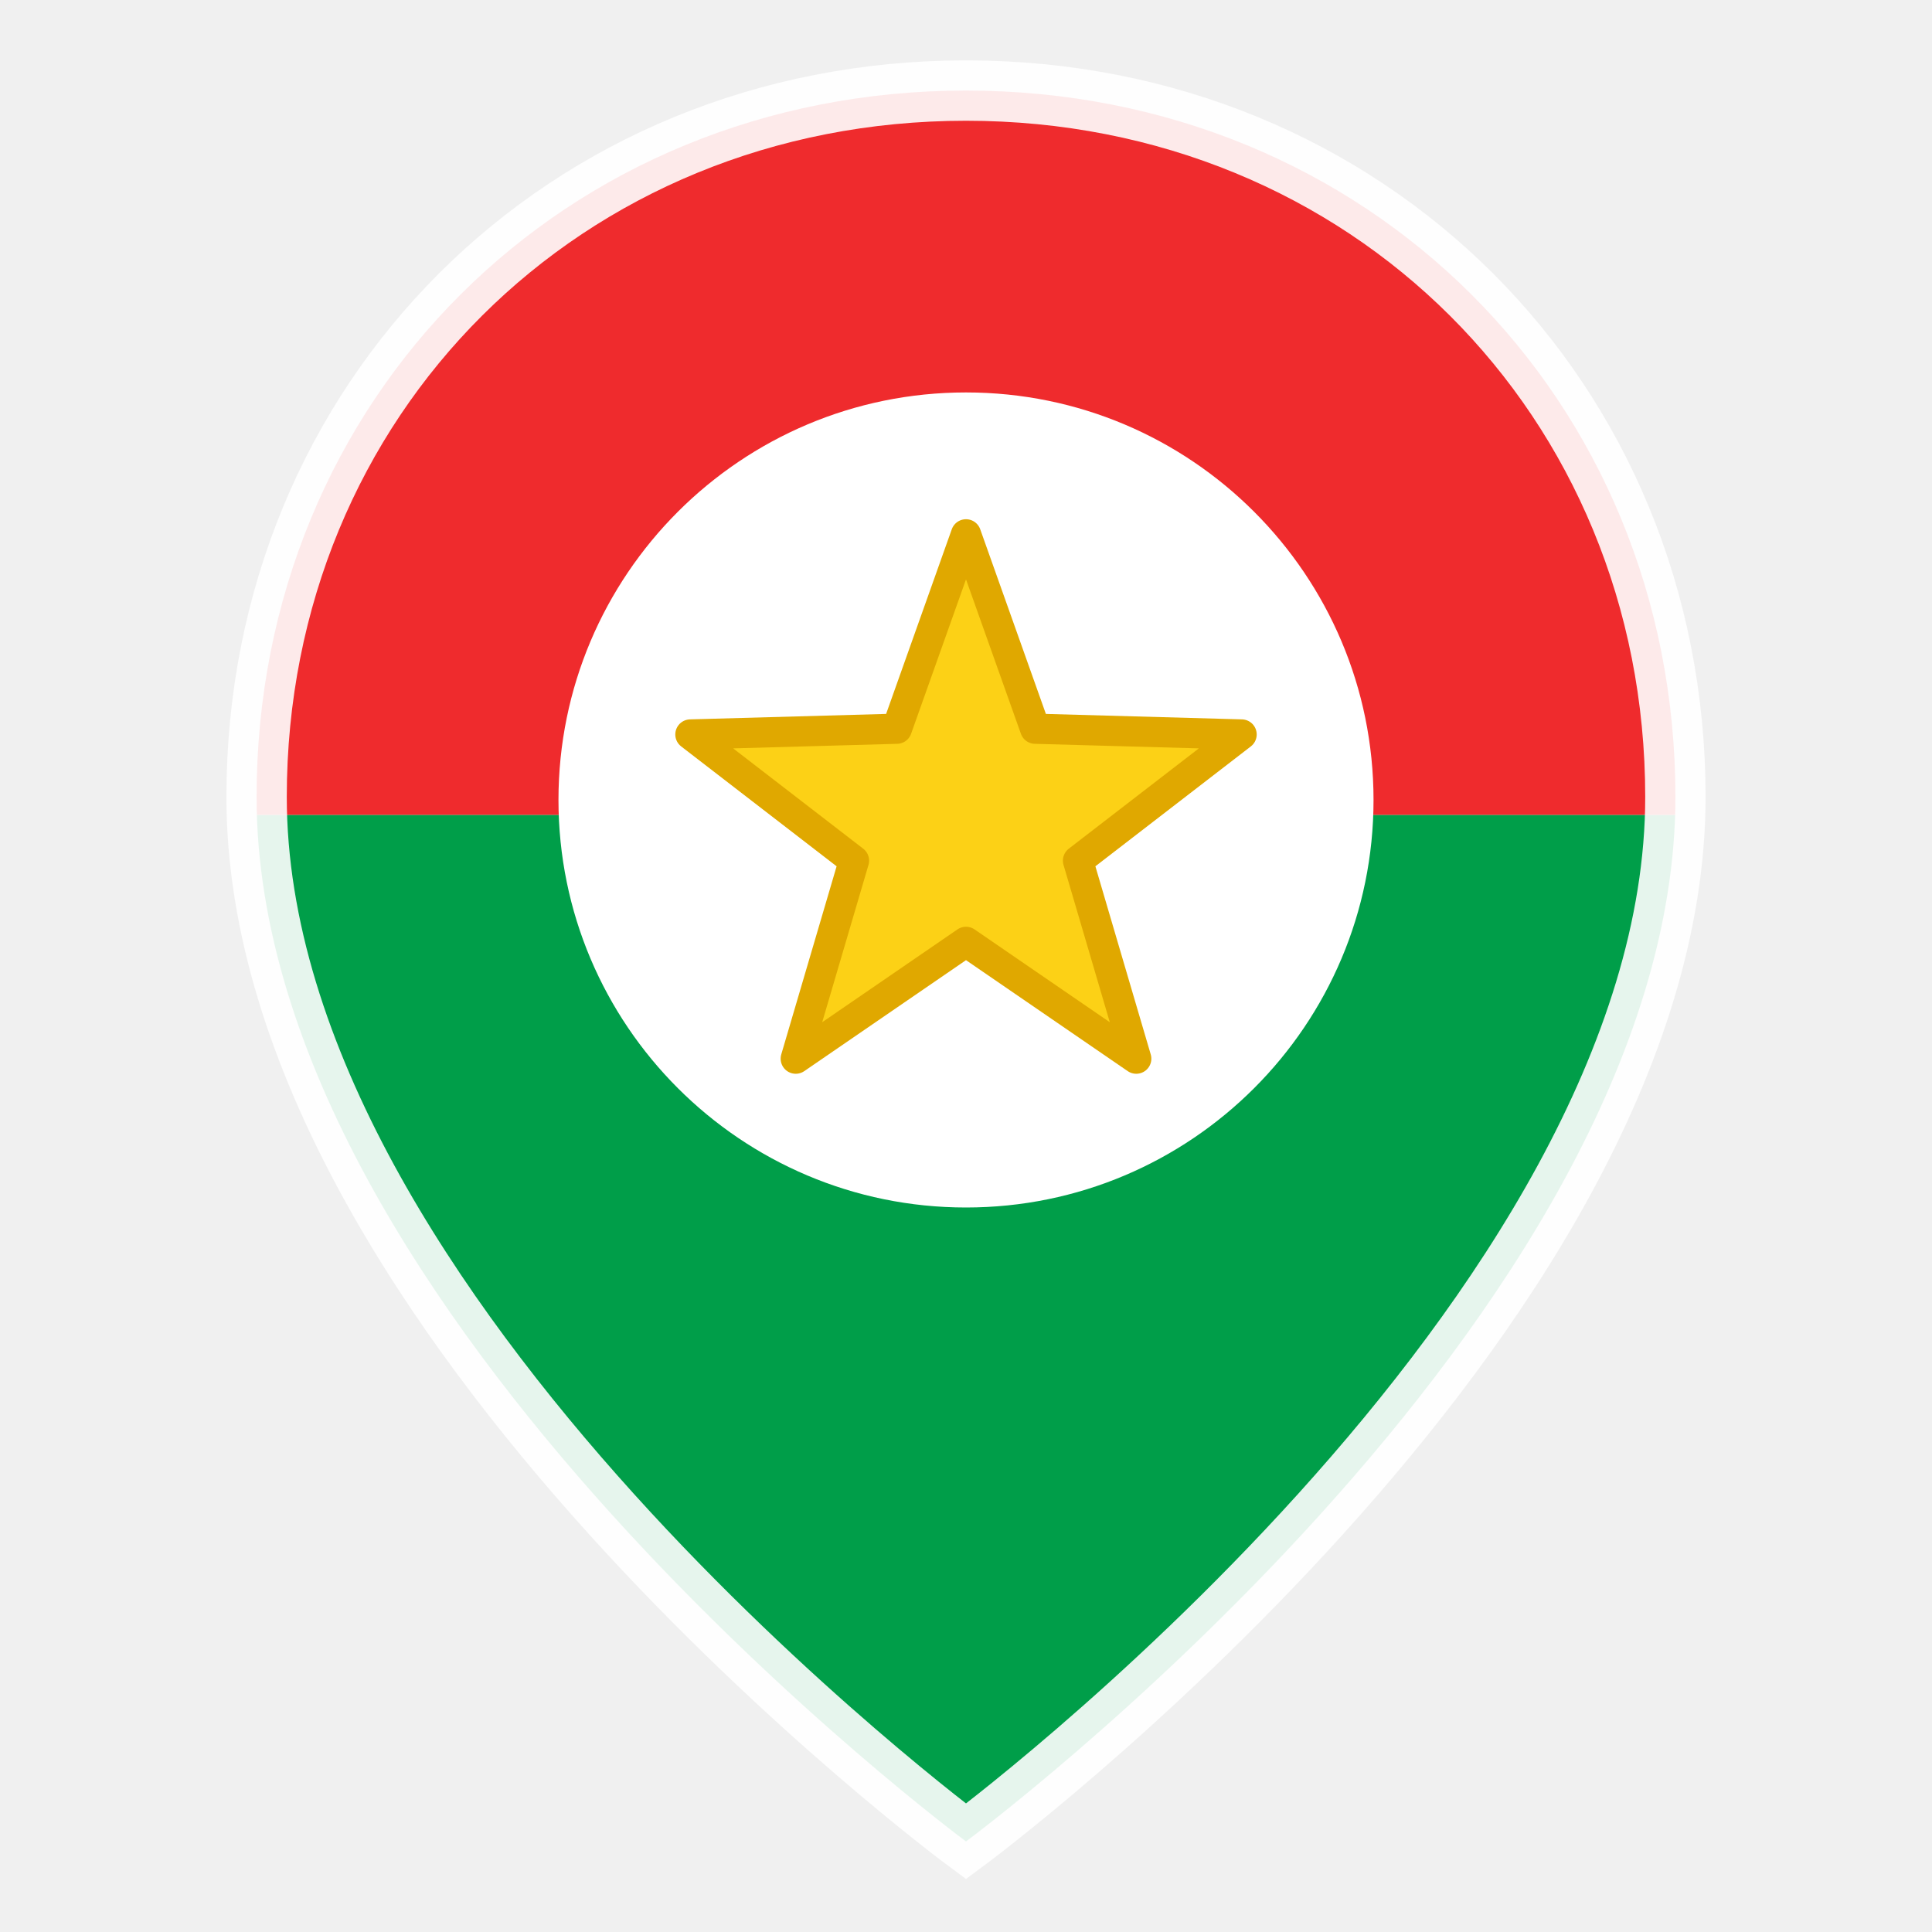
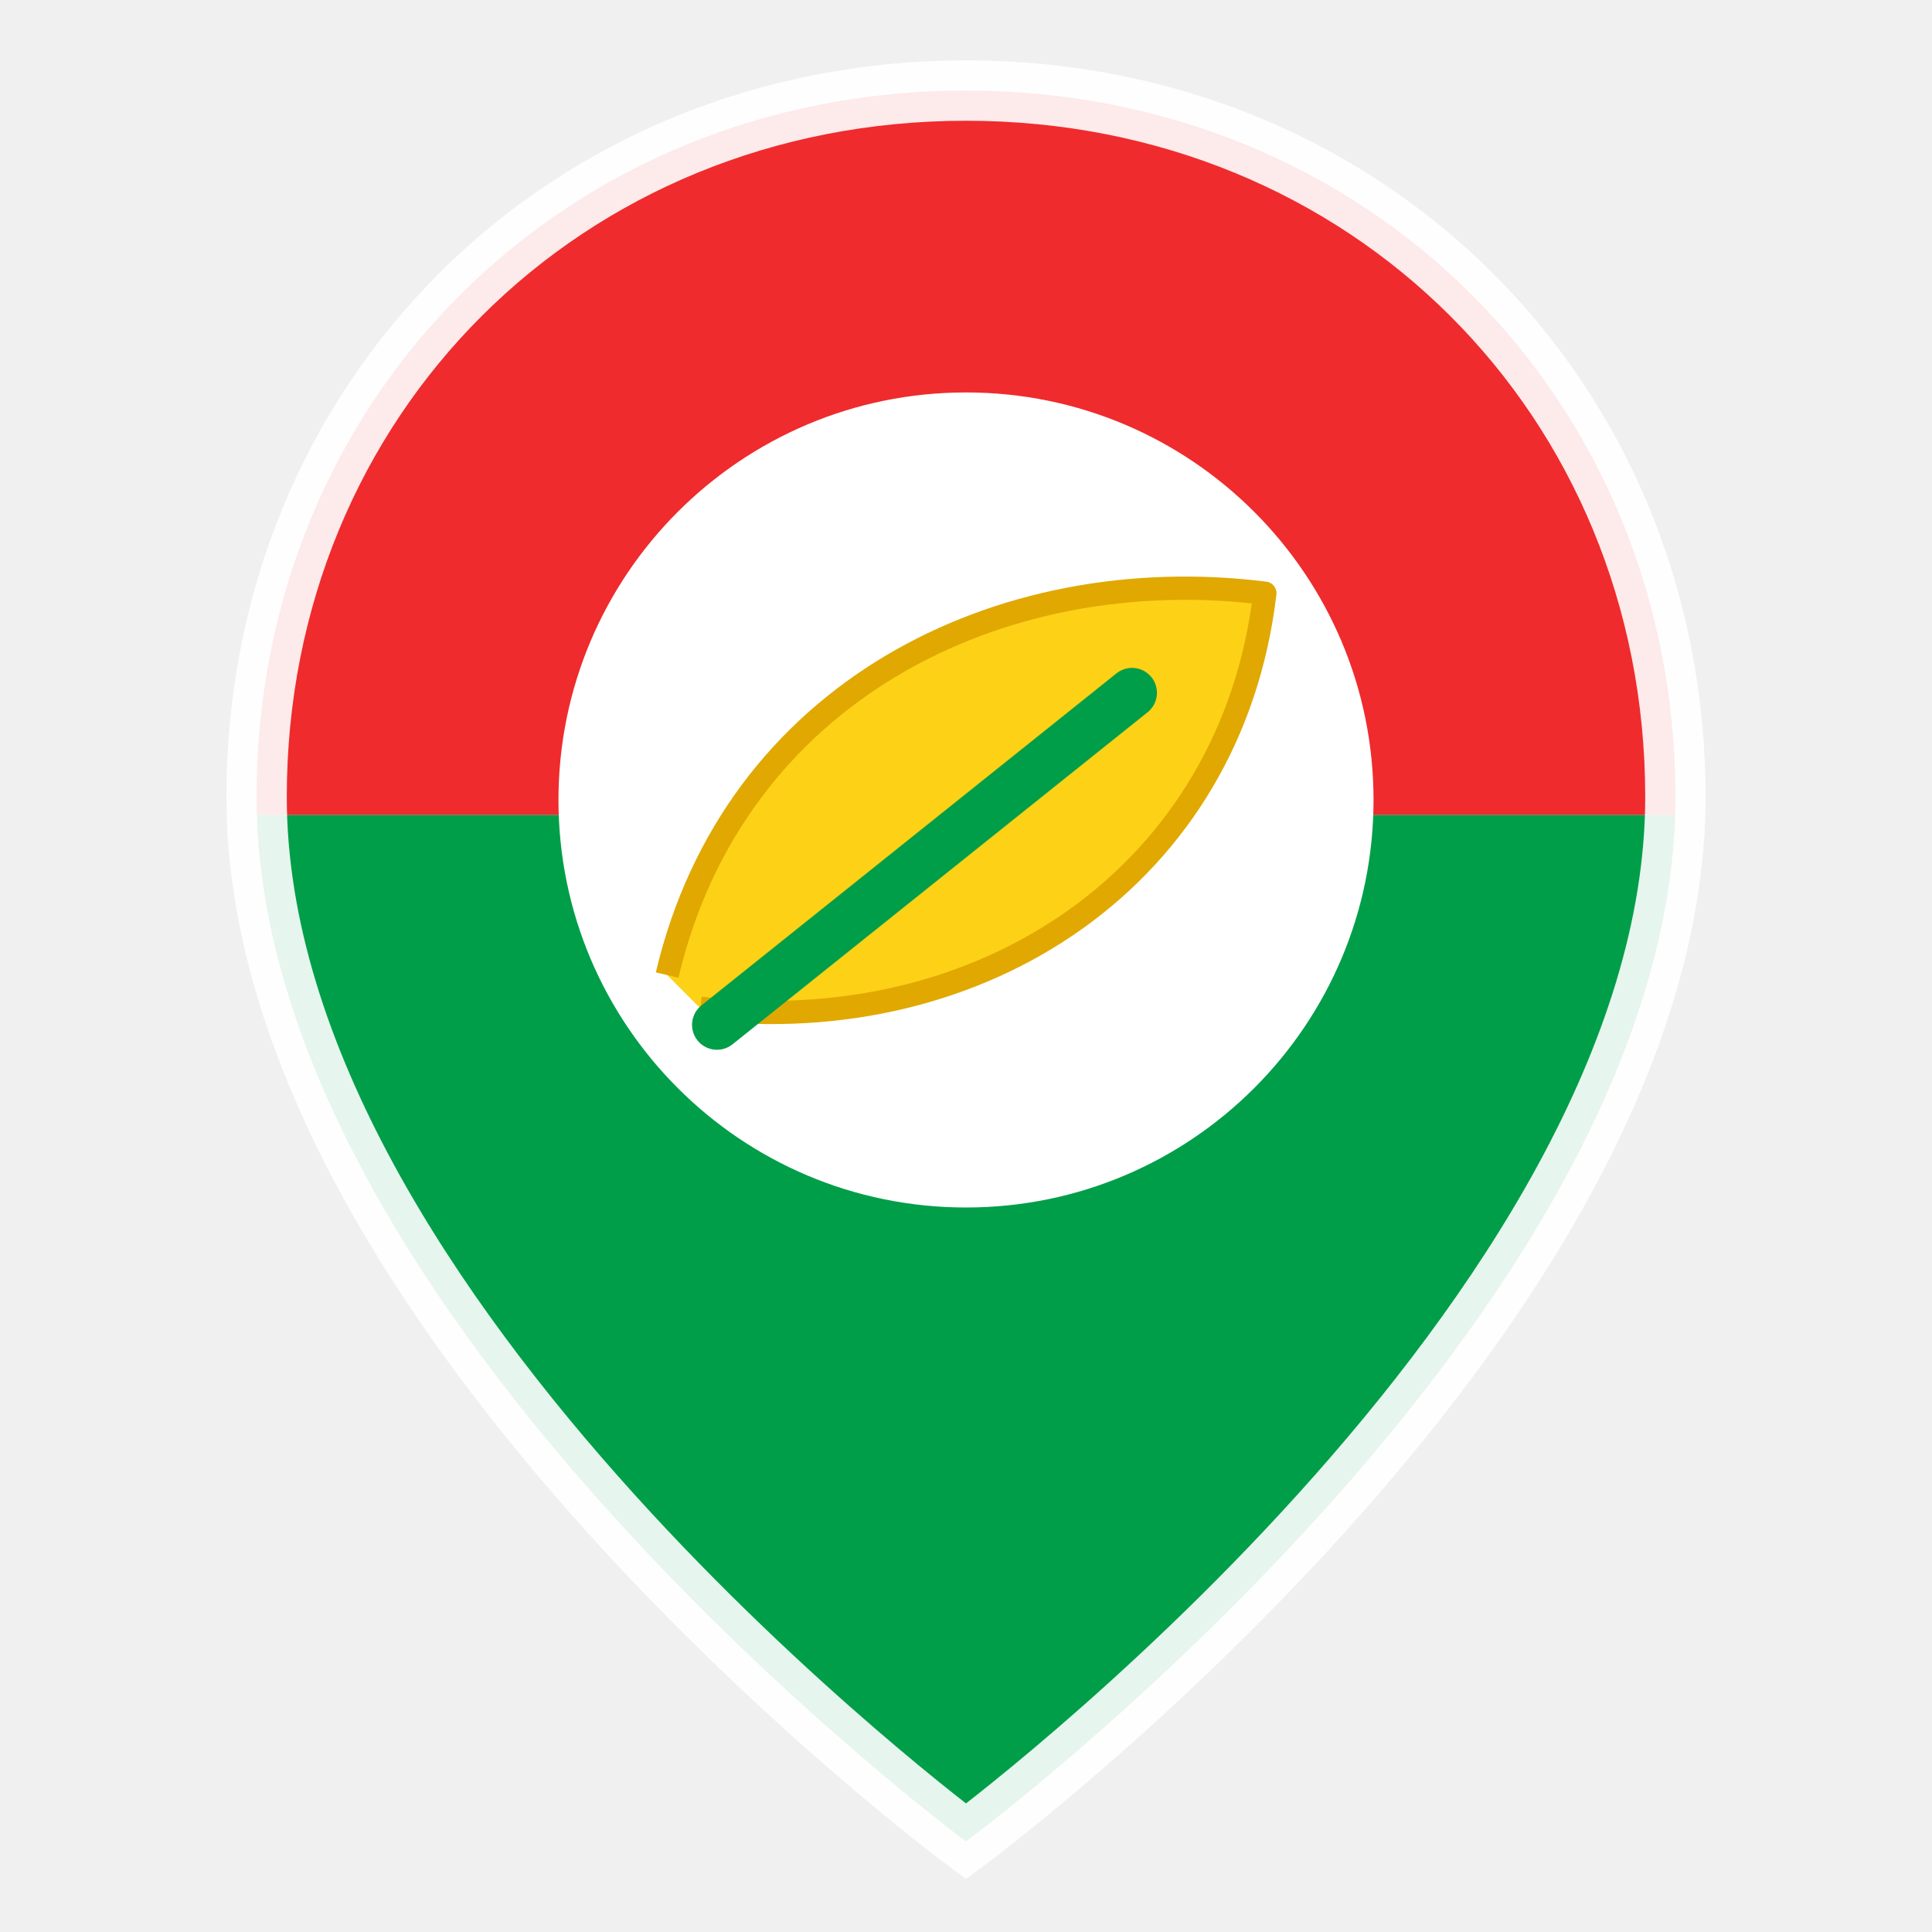
<svg xmlns="http://www.w3.org/2000/svg" viewBox="0 0 64 64">
  <defs>
-     <clipPath id="pin">
+     <clipPath id="logo-pin">
      <path d="M32 3C18.7 3 8.5 13.2 8.5 26.4 8.5 43.6 32 61 32 61s23.5-17.4 23.5-34.6C55.5 13.2 45.3 3 32 3z" />
    </clipPath>
  </defs>
-   <g clip-path="url(#pin)">
-     <rect x="0" y="0" width="64" height="27" fill="#EF2B2D" />
-     <rect x="0" y="27" width="64" height="40" fill="#009E49" />
+   <g clip-path="url(#logo-pin)">
+     <rect width="64" height="27" fill="#EF2B2D" />
+     <rect y="27" width="64" height="40" fill="#009E49" />
  </g>
  <path d="M32 3C18.7 3 8.5 13.2 8.5 26.4 8.5 43.6 32 61 32 61s23.5-17.4 23.5-34.6C55.5 13.2 45.3 3 32 3z" fill="none" stroke="#fff" stroke-opacity=".9" stroke-width="2" />
-   <circle cx="32" cy="26.5" r="13.5" fill="#fff" />
-   <path d="M32.00,17.70 L34.29,24.14 L41.13,24.33 L35.71,28.51 L37.64,35.07 L32.00,31.20 L26.36,35.07 L28.29,28.51 L22.87,24.33 L29.71,24.14Z" fill="#FCD116" stroke="#E0A800" stroke-width="1" stroke-linejoin="round" />
+   <circle cx="32" cy="26.5" r="13.5" fill="#FFFFFF" />
+   <g transform="translate(4.5 4.8) scale(0.55)">
+     <path d="M32 50c4-17 20-25 36-23-2 17-17 27-34 25" fill="#FCD116" stroke="#E0A800" stroke-width="1.4" stroke-linejoin="round" />
+     <path d="M35 53 L60 33" stroke="#009E49" stroke-width="3" stroke-linecap="round" />
+   </g>
</svg>
